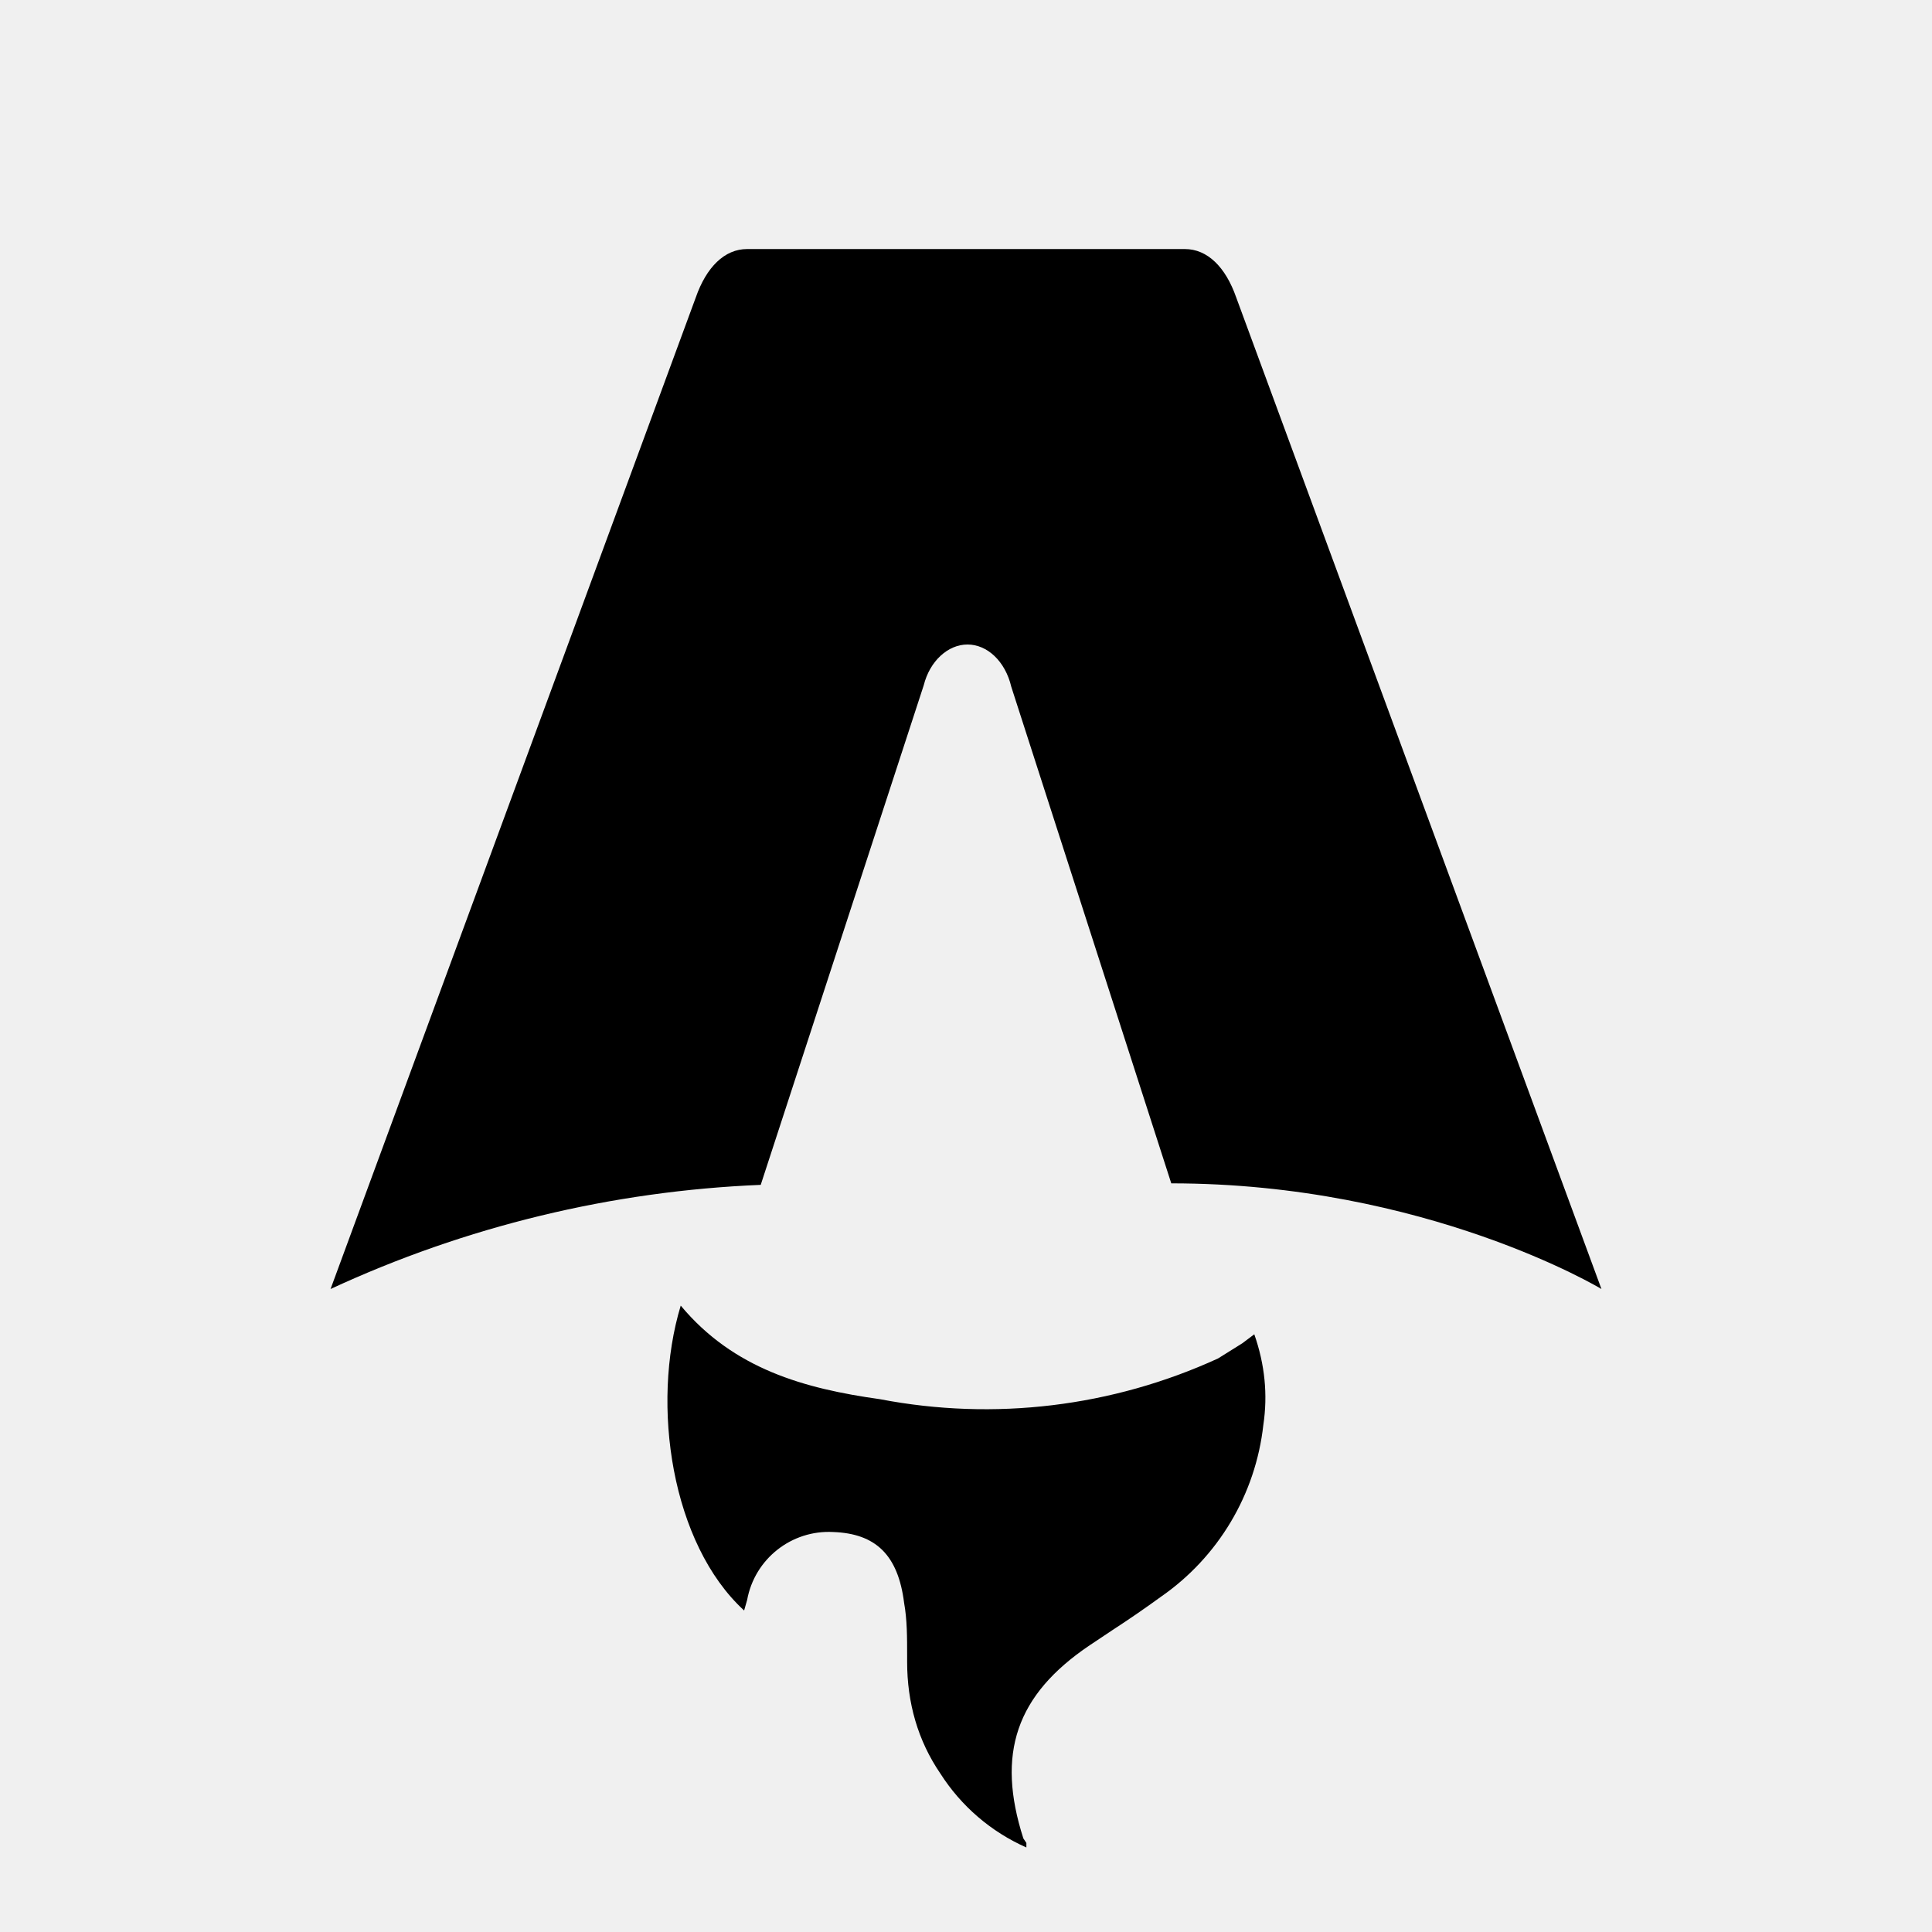
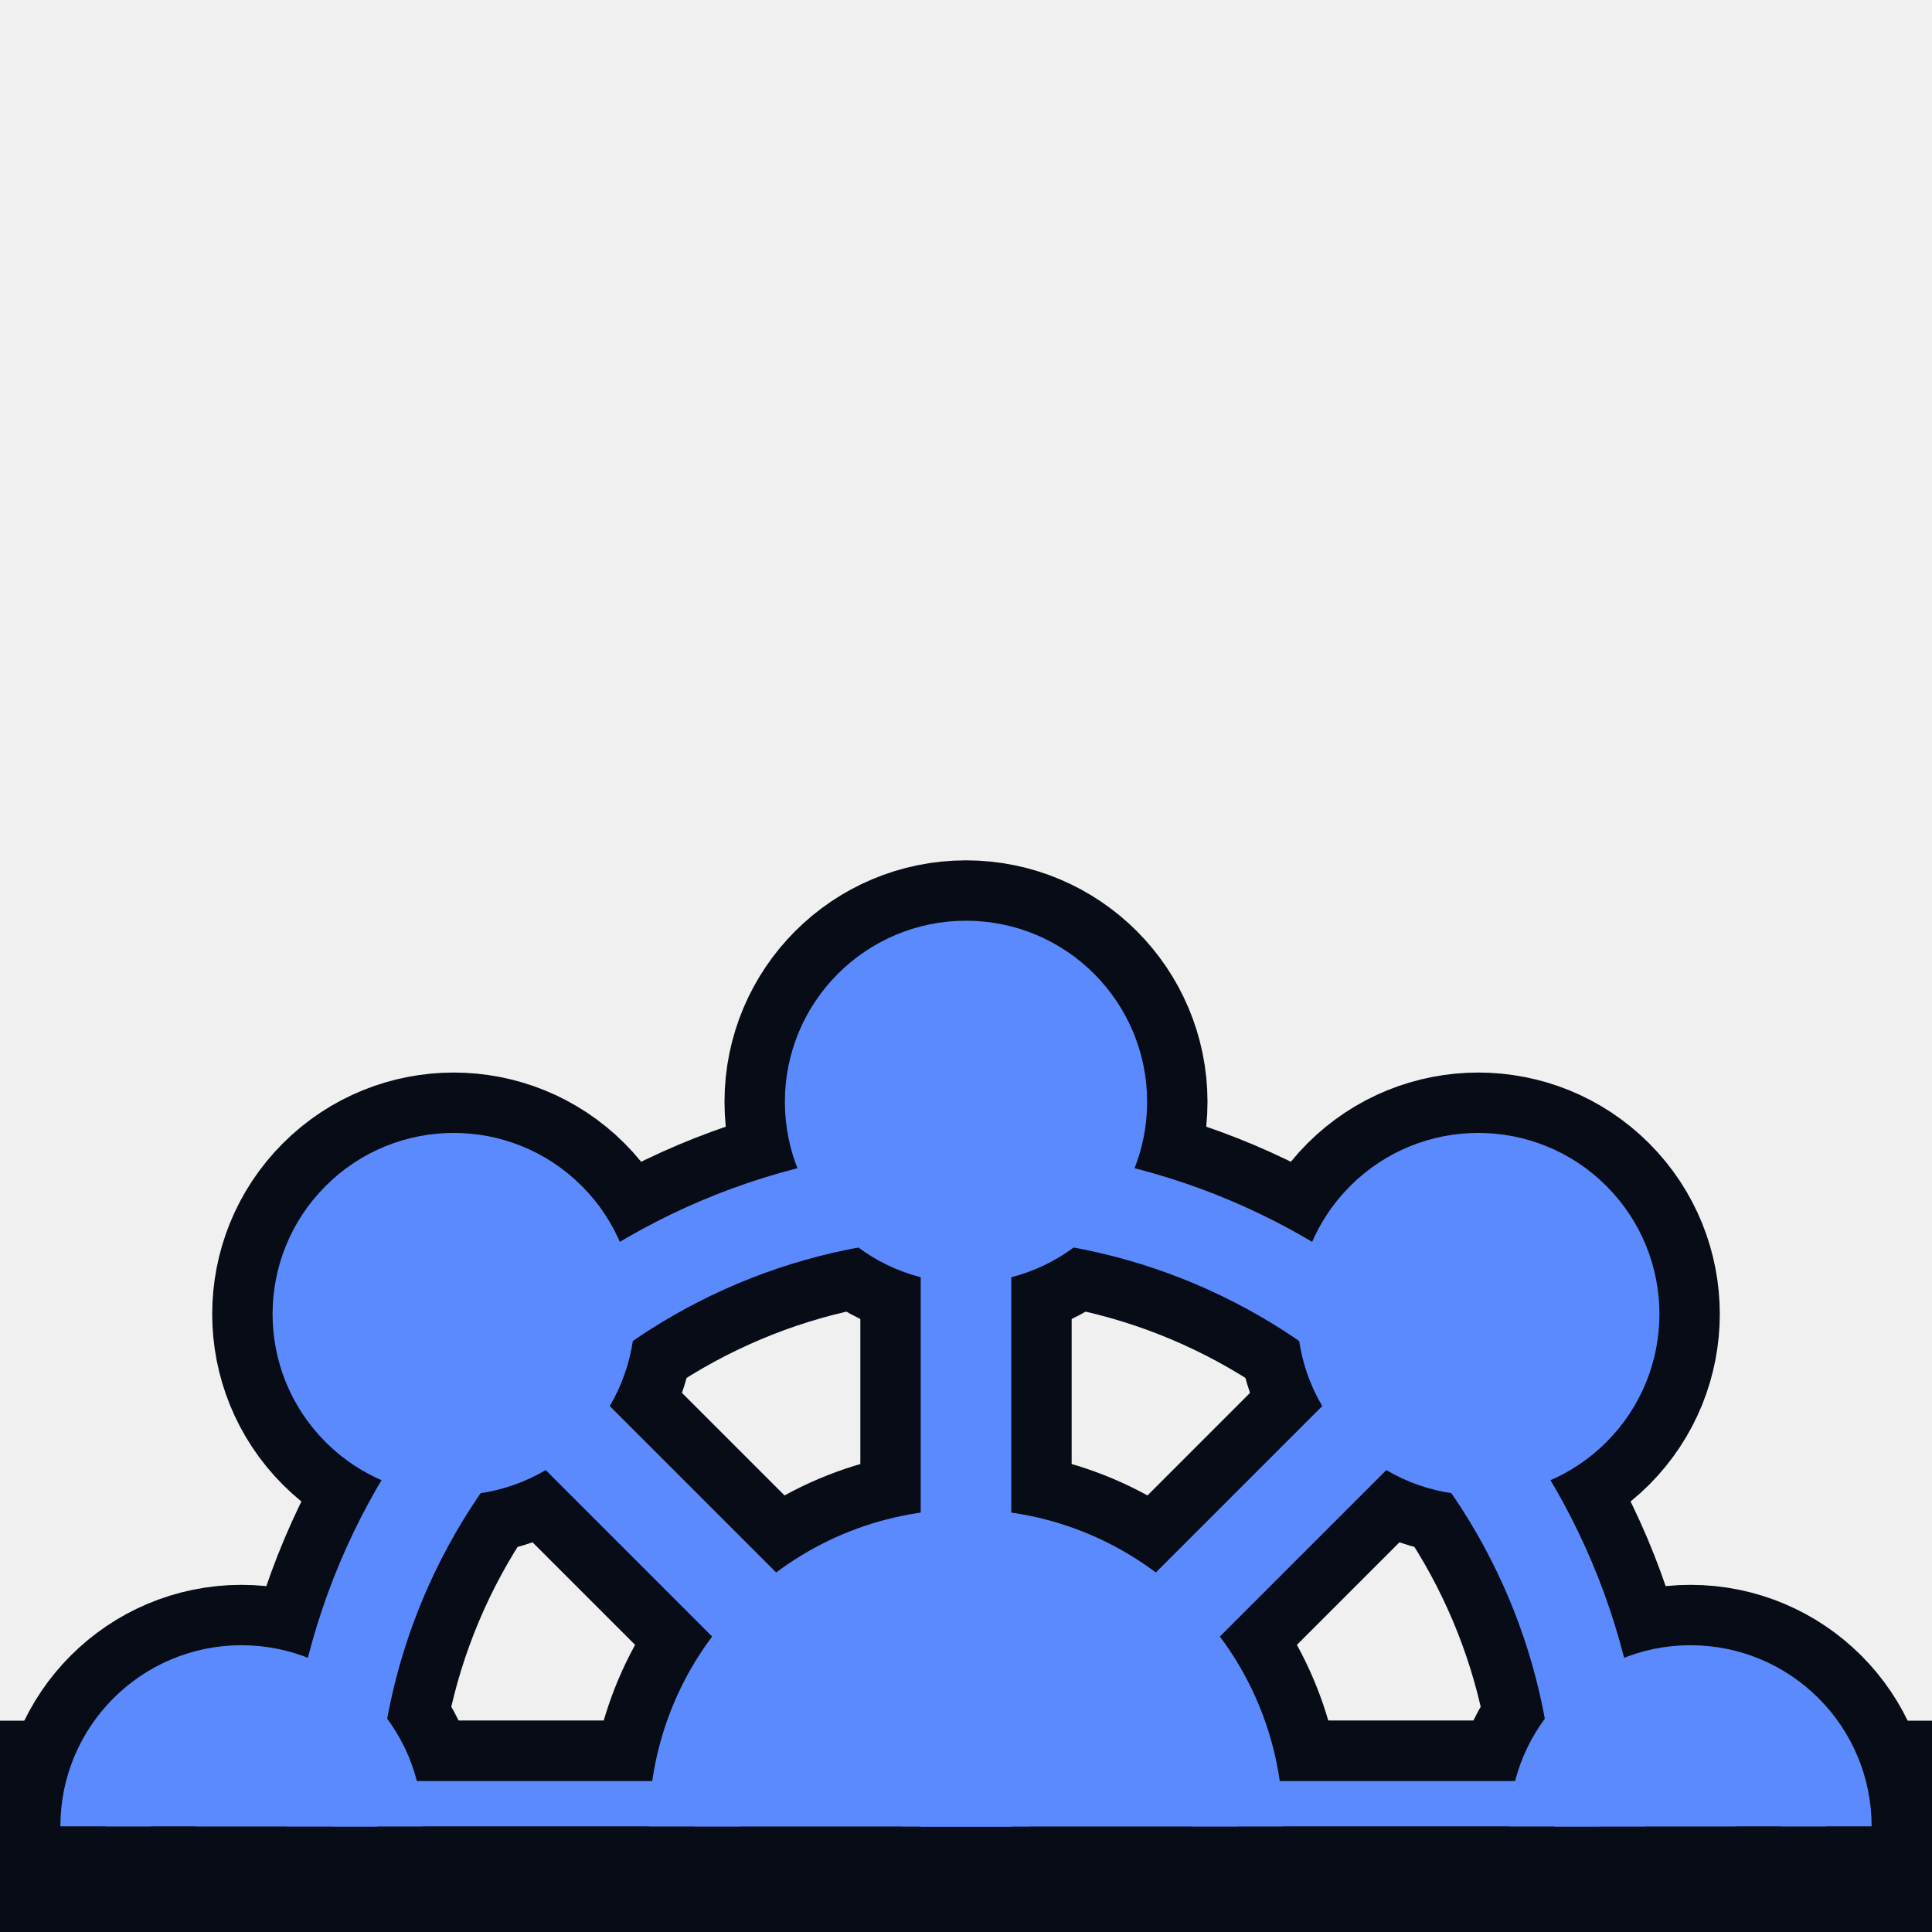
- <svg xmlns="http://www.w3.org/2000/svg" fill="none" viewBox="0 0 128 128">
-   <path d="M50.4 78.5a75.1 75.1 0 0 0-28.5 6.9l24.2-65.7c.7-2 1.9-3.2 3.4-3.2h29c1.5 0 2.7 1.2 3.4 3.2l24.2 65.7s-11.6-7-28.5-7L67 45.5c-.4-1.7-1.6-2.8-2.9-2.8-1.3 0-2.5 1.1-2.9 2.7L50.4 78.5Zm-1.1 28.2Zm-4.2-20.2c-2 6.6-.6 15.8 4.2 20.2a17.5 17.5 0 0 1 .2-.7 5.5 5.5 0 0 1 5.7-4.5c2.8.1 4.3 1.5 4.7 4.7.2 1.1.2 2.3.2 3.5v.4c0 2.7.7 5.2 2.2 7.4a13 13 0 0 0 5.7 4.9v-.3l-.2-.3c-1.8-5.6-.5-9.5 4.4-12.8l1.5-1a73 73 0 0 0 3.2-2.2 16 16 0 0 0 6.8-11.4c.3-2 .1-4-.6-6l-.8.6-1.6 1a37 37 0 0 1-22.4 2.7c-5-.7-9.7-2-13.2-6.2Z" />
-   <style>
-         path { fill: #000; }
-         @media (prefers-color-scheme: dark) {
-             path { fill: #FFF; }
-         }
-     </style>
+ <svg xmlns="http://www.w3.org/2000/svg" viewBox="0 0 512 512">
+   <defs>
+     <clipPath id="half-cut">
+       <rect x="0" y="0" width="512" height="484" />
+     </clipPath>
+     <g id="spoke">
+       <line x1="256" y1="484" x2="448" y2="484" fill="none" />
+       <circle cx="448" cy="484" r="36" />
+     </g>
+     <g id="helm">
+       <circle cx="256" cy="484" r="168" fill="none" />
+       <use href="#spoke" />
+       <use href="#spoke" transform="rotate(180 256 484)" />
+       <use href="#spoke" transform="rotate(225 256 484)" />
+       <use href="#spoke" transform="rotate(270 256 484)" />
+       <use href="#spoke" transform="rotate(315 256 484)" />
+       <circle cx="256" cy="484" r="72" />
+     </g>
+   </defs>
+   <use href="#helm" stroke="#070c16" stroke-width="56" fill="#070c16" clip-path="url(#half-cut)" stroke-linejoin="round" stroke-linecap="round" />
+   <line x1="0" y1="484" x2="512" y2="484" stroke="#070c16" stroke-width="56" stroke-linecap="butt" />
+   <use href="#helm" stroke="#5b8aff" stroke-width="24" fill="#5b8aff" clip-path="url(#half-cut)" stroke-linejoin="round" stroke-linecap="round" />
</svg>
